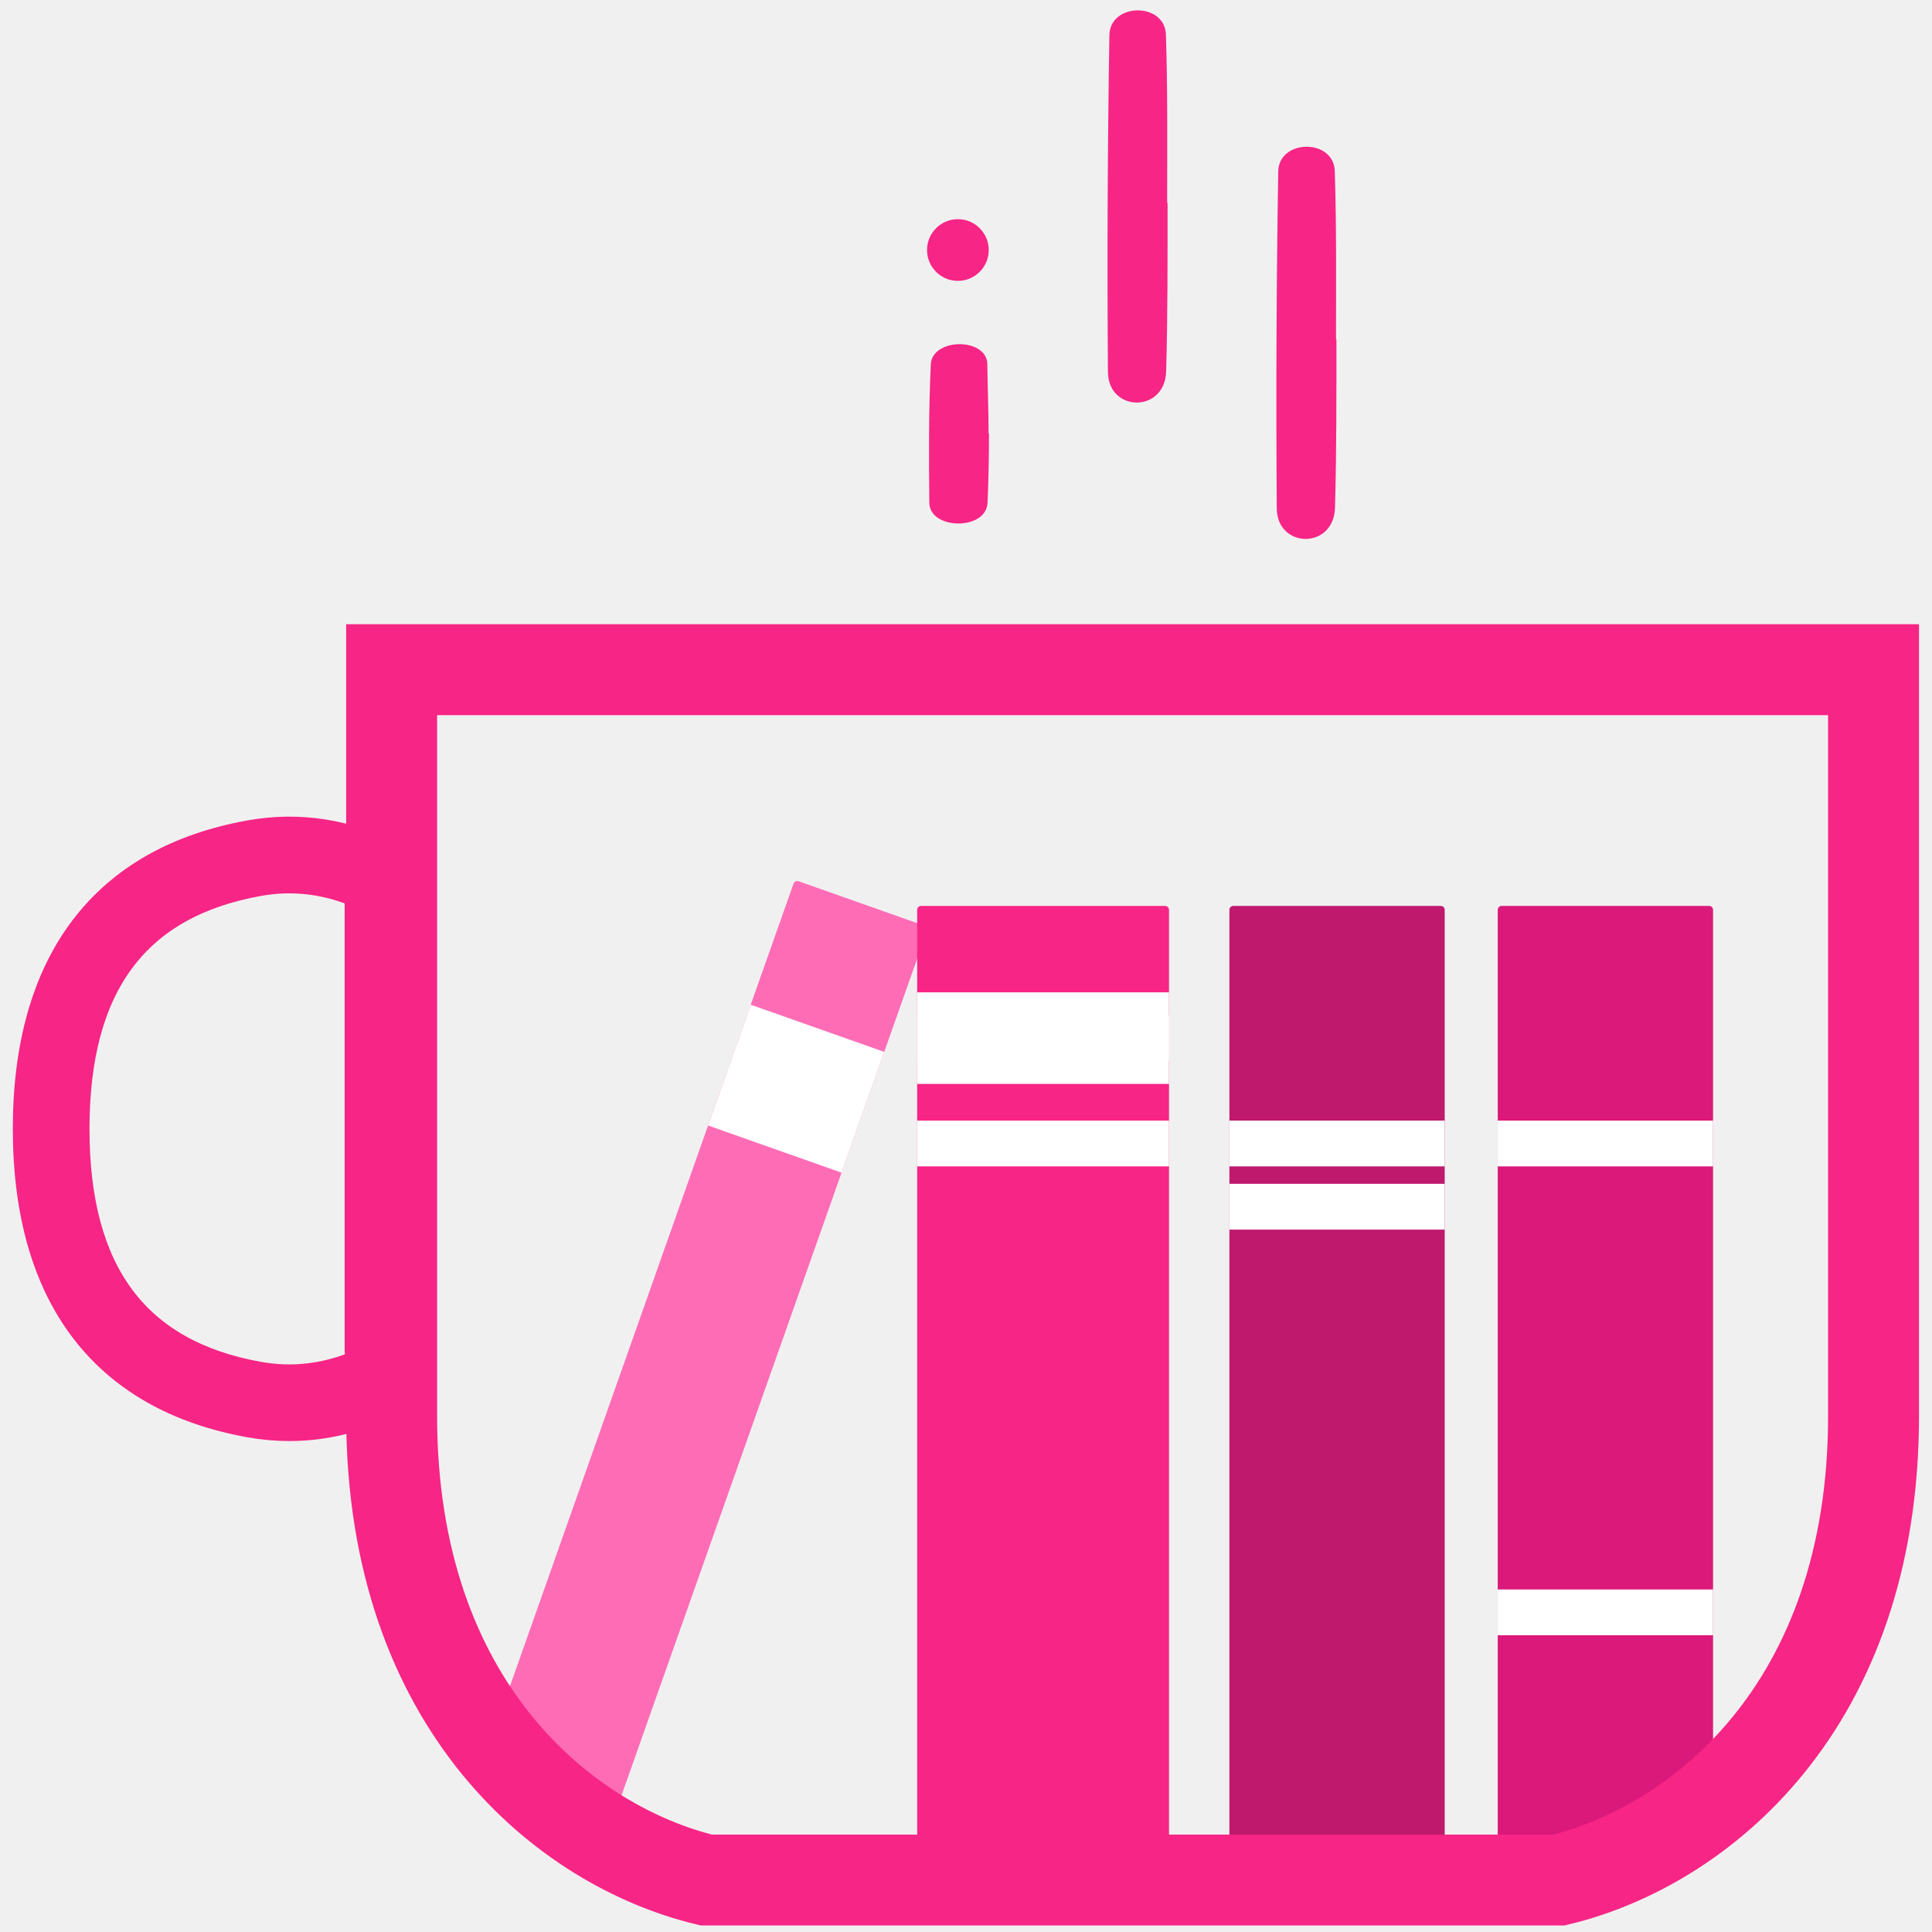
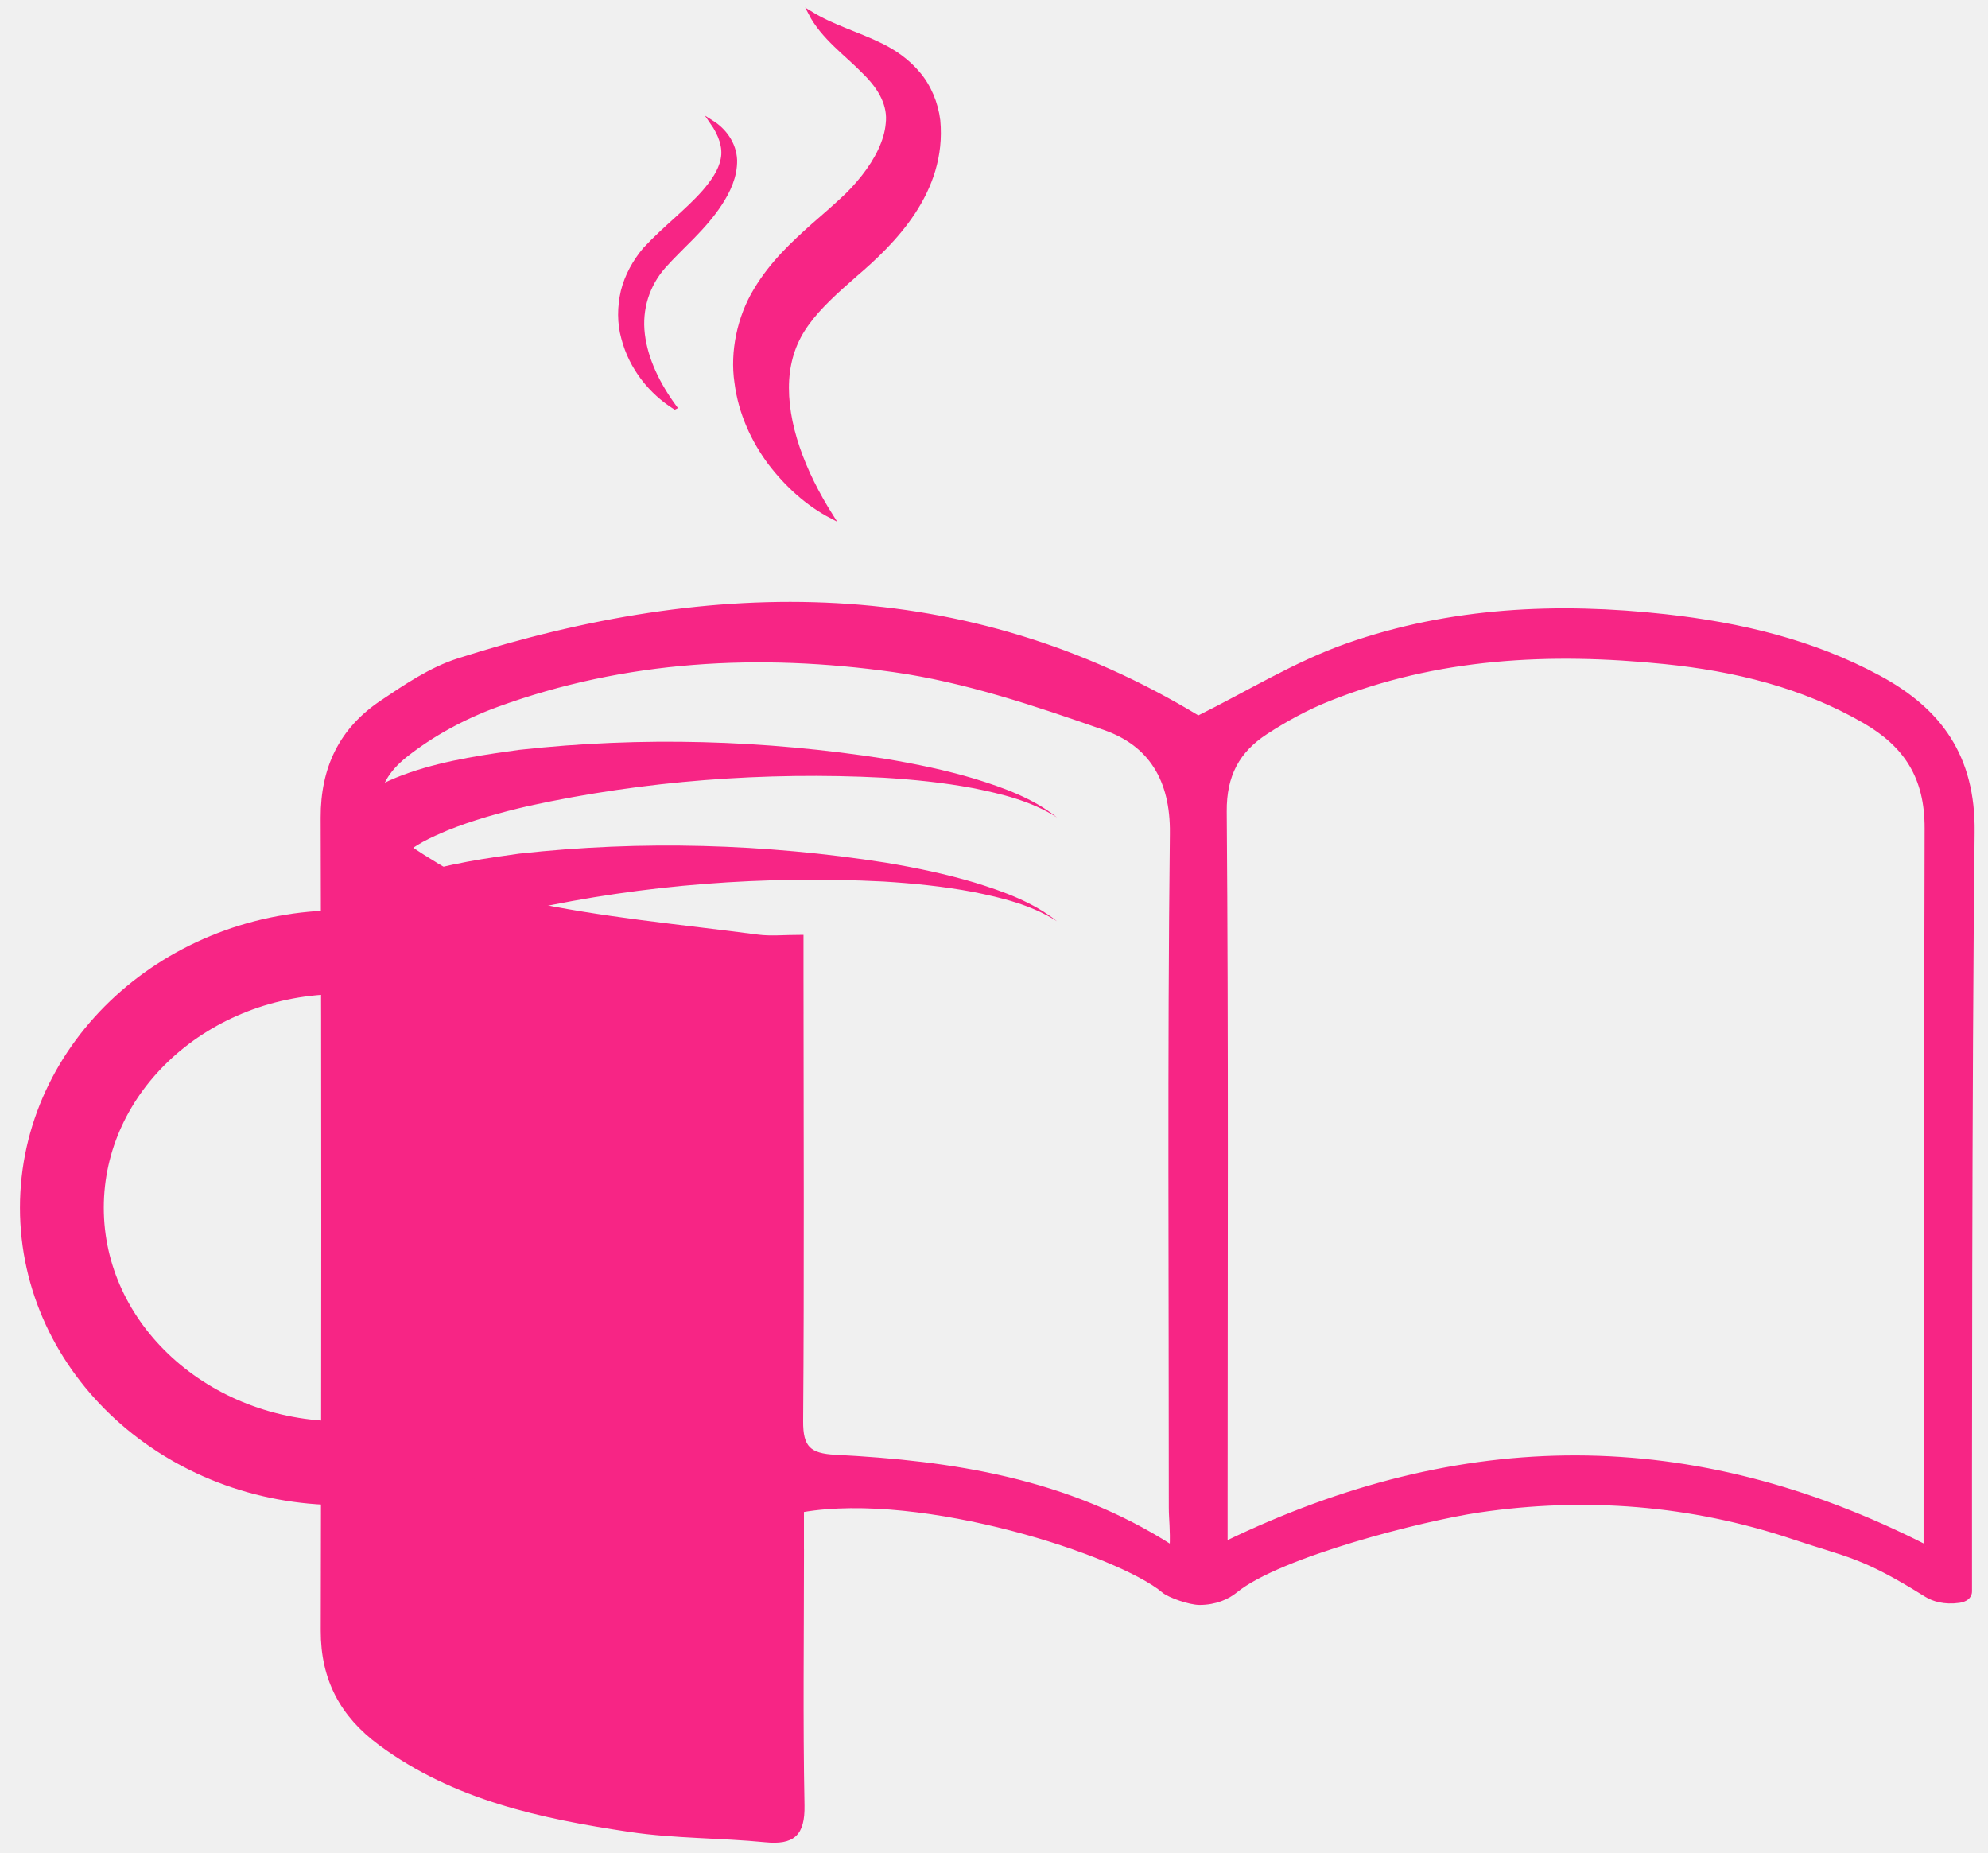
- <svg xmlns="http://www.w3.org/2000/svg" id="Capa_1" data-name="Capa 1" viewBox="0 0 595 595">
+ <svg xmlns="http://www.w3.org/2000/svg" id="Capa_1" data-name="Capa 1" viewBox="0 0 498 464">
  <defs>
    <style>
      .cls-1 {
-         fill: #ff6cb6;
-       }
- 
-       .cls-1, .cls-2, .cls-3, .cls-4, .cls-5 {
        stroke-width: 0px;
      }

-       .cls-2 {
-         fill: #db197a;
+       .cls-1, .cls-2 {
+         fill: #f72585;
      }

      .cls-3 {
-         fill: #bf196d;
+         fill: none;
+         stroke-width: 21px;
      }

-       .cls-6 {
-         stroke-width: 7px;
-       }
- 
-       .cls-6, .cls-4 {
-         fill: #f72585;
-       }
- 
-       .cls-6, .cls-7 {
+       .cls-3, .cls-2 {
        stroke: #f72585;
        stroke-miterlimit: 10;
      }
- 
-       .cls-5 {
-         fill: #fff;
-       }
- 
-       .cls-7 {
-         fill: none;
-         stroke-width: 28px;
-       }
    </style>
  </defs>
+   <path class="cls-2" d="M200.9,388.55c0,21.21-.28,42.43.13,63.64.14,7.27-2.41,9.44-9.35,8.75-11.25-1.11-22.66-.91-33.8-2.57-22.16-3.31-44.03-7.92-62.67-21.7-9.53-7.05-14.39-16.09-14.36-28.2.16-67.89.19-135.77-.02-203.66-.04-12.46,4.64-22.05,14.71-28.84,6.06-4.08,12.39-8.37,19.23-10.56,64.27-20.57,126.92-21.08,185.4,14.35,12.28-6.07,24.33-13.58,37.4-18.16,25.74-9.02,52.59-10.25,79.62-7.26,18.69,2.07,36.81,6.33,53.49,15.33,15.3,8.26,23.69,19.91,23.47,38.73-.7,59.63-.67,170.27-.66,190.19,0,1.46-1.28,2.19-2.73,2.39-3.72.52-6.5-.37-8.27-1.48-16-10-19.52-9.83-33.25-14.43-25.65-8.59-52.16-10.64-78.77-6.72-13.86,2.04-49.98,11.15-60.98,20.15-1.95,1.59-5,3-9,3-2.45,0-7.54-1.77-9-3-11.11-9.35-60.22-25.46-90.6-20.21,0,4.16,0,7.21,0,10.26ZM482.36,387.41c0-2.78,0-5.73,0-8.68,0-57.1.14-114.24.26-171.3.03-12.88-5.3-20.81-15.58-26.76-15.48-8.95-32.47-13.04-50.03-14.83-28.72-2.92-57.07-1.57-84.25,9.34-5.47,2.19-10.75,5.08-15.69,8.3-6.98,4.56-10.35,10.64-10.27,19.8.45,57.38.22,114.76.22,172.15,0,3.61,0,7.22,0,11.12,59.3-28.71,116.8-28.91,175.34.85ZM200.78,244.85c.02,37.05.19,74.09-.09,111.14-.05,6.64,2,8.56,8.56,8.9,28.98,1.49,57.96,5.77,84.25,22.62.2-4.36-.21-7-.21-9.96.02-56.28-.37-112.56.27-168.83.15-13.52-5.44-22.35-16.85-26.34-17.22-6.02-34.85-11.99-52.8-14.52-33.6-4.73-67.26-3.03-99.57,8.79-8.08,2.96-16.06,7.25-22.78,12.58-9.31,7.39-9.02,16.44.96,23.07,8.81,5.86,18.62,11.56,28.76,13.78,19.22,4.2,38.99,5.93,58.55,8.52,3.25.43,6.61.06,10.95.06,0,4.13,0,7.16,0,10.19Z" />
  <g>
-     <path class="cls-4" d="M411.58,104.5c0,17.29.04,34.6-.44,51.84-.36,12.95-17.83,12.66-17.93.23-.26-34.57-.11-69.16.45-103.73.16-10.08,17.08-10.25,17.41-.18.56,17.25.38,34.56.38,51.84.04,0,.08,0,.13,0Z" />
-     <path class="cls-4" d="M359.58,62.5c0,17.29.04,34.6-.44,51.84-.36,12.95-17.83,12.66-17.93.23-.26-34.57-.11-69.16.45-103.73.16-10.08,17.08-10.25,17.41-.18.56,17.25.38,34.56.38,51.84.04,0,.08,0,.13,0Z" />
-     <path class="cls-4" d="M304.58,133.48c0,7.1-.15,14.21-.44,21.3-.36,8.74-17.83,8.41-17.93.09-.16-14.21-.21-28.42.45-42.62.38-8.28,17.3-8.37,17.41-.07.09,7.1.38,14.2.38,21.3.04,0,.08,0,.13,0Z" />
-     <circle class="cls-4" cx="295" cy="77" r="9.5" />
+     <path class="cls-2" d="M169.07,102.04c-4.21-5.71-7.26-11.96-8.03-18.31-.77-6.34,1.18-12.39,5.28-17.02,4.24-4.79,10.03-9.45,14.1-15.71,2.03-3.1,3.82-6.81,3.73-10.93-.18-4.18-2.8-7.52-5.75-9.38,2.05,2.94,3.27,6.21,2.63,9.19-.57,2.98-2.48,5.62-4.58,8.09-4.37,4.98-9.79,8.95-14.96,14.51-2.5,2.99-4.51,6.57-5.48,10.48-.9,3.9-.93,8,.12,11.73,1.95,7.51,6.92,13.61,12.92,17.36Z" />
+     <path class="cls-2" d="M216.29,44.27c-1.71,2.14-3.46,4.08-5.62,6-2.18,2.02-4.55,4.08-7.03,6.23-4.86,4.36-10.28,9.31-14.36,16.16-4.13,6.79-5.93,15.49-4.8,23.12.98,7.73,4.2,14.55,8.39,20.2,4.28,5.61,9.46,10.29,15.43,13.4-7.12-11.22-11.75-23.39-11.11-34.23.35-5.4,2-9.98,4.99-14.08,2.98-4.16,7.29-8.05,12.12-12.27,9.31-7.95,22.4-20.73,20.75-38.6-.52-4.33-2.32-8.64-5.05-11.82-2.71-3.21-5.95-5.38-9.07-6.95-6.33-3.11-12.24-4.63-17.96-8.16,3.16,6.12,9.19,10.33,13.41,14.69,4.49,4.34,6.5,8.64,6,12.96-.34,4.34-2.75,9.12-6.1,13.36Z" />
  </g>
  <g>
-     <rect class="cls-2" x="461.26" y="279" width="66.31" height="289" rx="1.21" ry="1.21" />
-     <rect class="cls-5" x="461.26" y="345.11" width="66.31" height="14.1" />
-     <rect class="cls-5" x="461.26" y="489.51" width="66.31" height="14.1" />
+     <path class="cls-1" d="M82.2,210.05c5.76-16.63,32.93-20.14,47.87-22.23,30.73-3.39,61.42-2.49,91.8,2.26,7.53,1.26,15.02,2.81,22.34,5,7.23,2.24,14.61,4.89,20.56,9.67-6.37-4.09-13.8-5.9-21.13-7.36-7.36-1.38-14.83-2.13-22.31-2.59-29.65-1.52-59.98.75-88.84,7.06-7.11,1.64-14.15,3.6-20.52,6.19-3.89,1.65-8.44,3.64-11.21,6.67-.58.67-.58,1.11-.36.76l-18.21-5.43h0Z" />
+     <path class="cls-1" d="M82.2,236.05c5.76-16.63,32.93-20.14,47.87-22.23,30.73-3.39,61.42-2.49,91.8,2.26,7.53,1.26,15.02,2.81,22.34,5,7.23,2.24,14.61,4.89,20.56,9.67-6.37-4.09-13.8-5.9-21.13-7.36-7.36-1.38-14.83-2.13-22.31-2.59-29.65-1.52-59.98.75-88.84,7.06-7.11,1.64-14.15,3.6-20.52,6.19-3.89,1.65-8.44,3.64-11.21,6.67-.58.67-.58,1.11-.36.76l-18.21-5.43h0Z" />
  </g>
-   <g>
-     <rect class="cls-3" x="378.62" y="279" width="66.31" height="289" rx="1.21" ry="1.21" />
-     <rect class="cls-5" x="378.62" y="345.11" width="66.31" height="14.1" />
-     <rect class="cls-5" x="378.62" y="364.58" width="66.31" height="14.1" />
-   </g>
-   <rect class="cls-1" x="195.4" y="270" width="43.6" height="289" rx="1.21" ry="1.21" transform="translate(150.5 -48.68) rotate(19.46)" />
-   <rect class="cls-5" x="223.39" y="315.56" width="43.6" height="39.45" transform="translate(125.71 -62.53) rotate(19.46)" />
-   <path class="cls-6" d="M76.84,439.2c-45.4-8.14-69.39-39.8-69.39-91.55,0-51.75,24-83.41,69.39-91.54,15.31-2.77,30.64-.32,44.92,7.04l4.5,2.32v147.27c0,3.9.15,7.66.37,11.35l.32,5.36-4.76,2.49c-10.6,5.54-21.74,8.36-33.11,8.36-4.05,0-8.17-.37-12.24-1.1ZM109.64,412.75v-136.92c-9.68-4.03-19.74-5.18-29.87-3.36-37.49,6.72-55.71,31.31-55.71,75.19,0,43.88,18.22,68.48,55.72,75.2,10.21,1.84,20.31.64,29.99-3.41-.08-2.2-.12-4.43-.12-6.7Z" />
-   <path class="cls-7" d="M217.49,578.99c-42.96-10.38-96.88-53.06-96.88-143.02,0-78.43,0-229.73,0-229.73h456.39s0,151.3,0,229.73c0,89.96-53.92,132.64-96.88,143.02H217.49Z" />
-   <g>
-     <rect class="cls-4" x="282.46" y="279" width="77.56" height="289" rx="1.21" ry="1.21" />
-     <rect class="cls-5" x="282.46" y="305.61" width="77.56" height="28.2" />
-     <rect class="cls-5" x="282.46" y="312.66" width="77.56" height="14.1" />
-     <rect class="cls-5" x="282.46" y="345.11" width="77.56" height="14.1" />
-   </g>
+   <ellipse class="cls-3" cx="85.5" cy="302.5" rx="70" ry="64" />
</svg>
